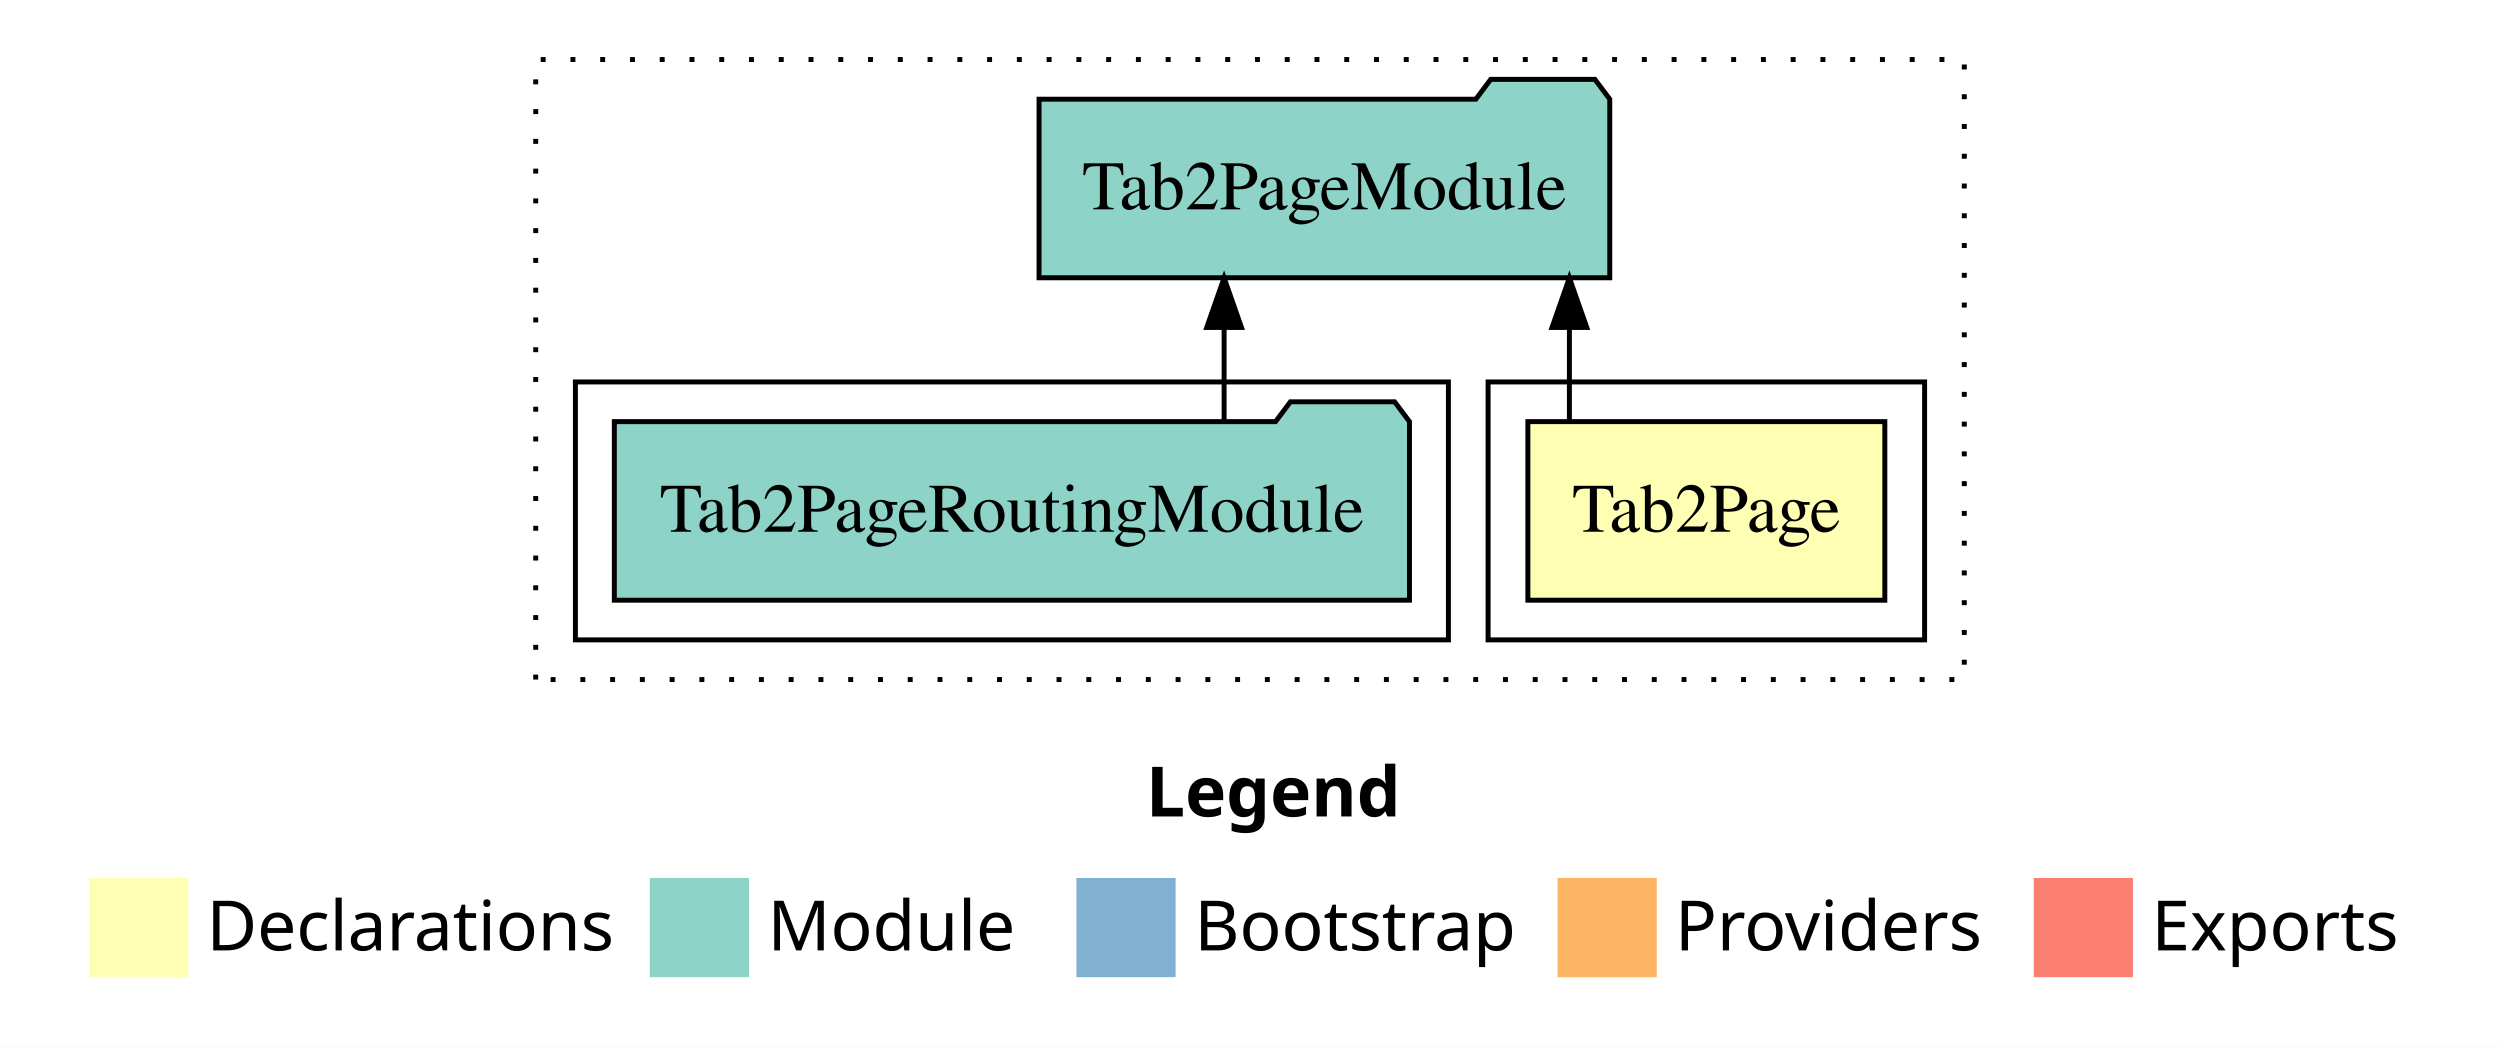
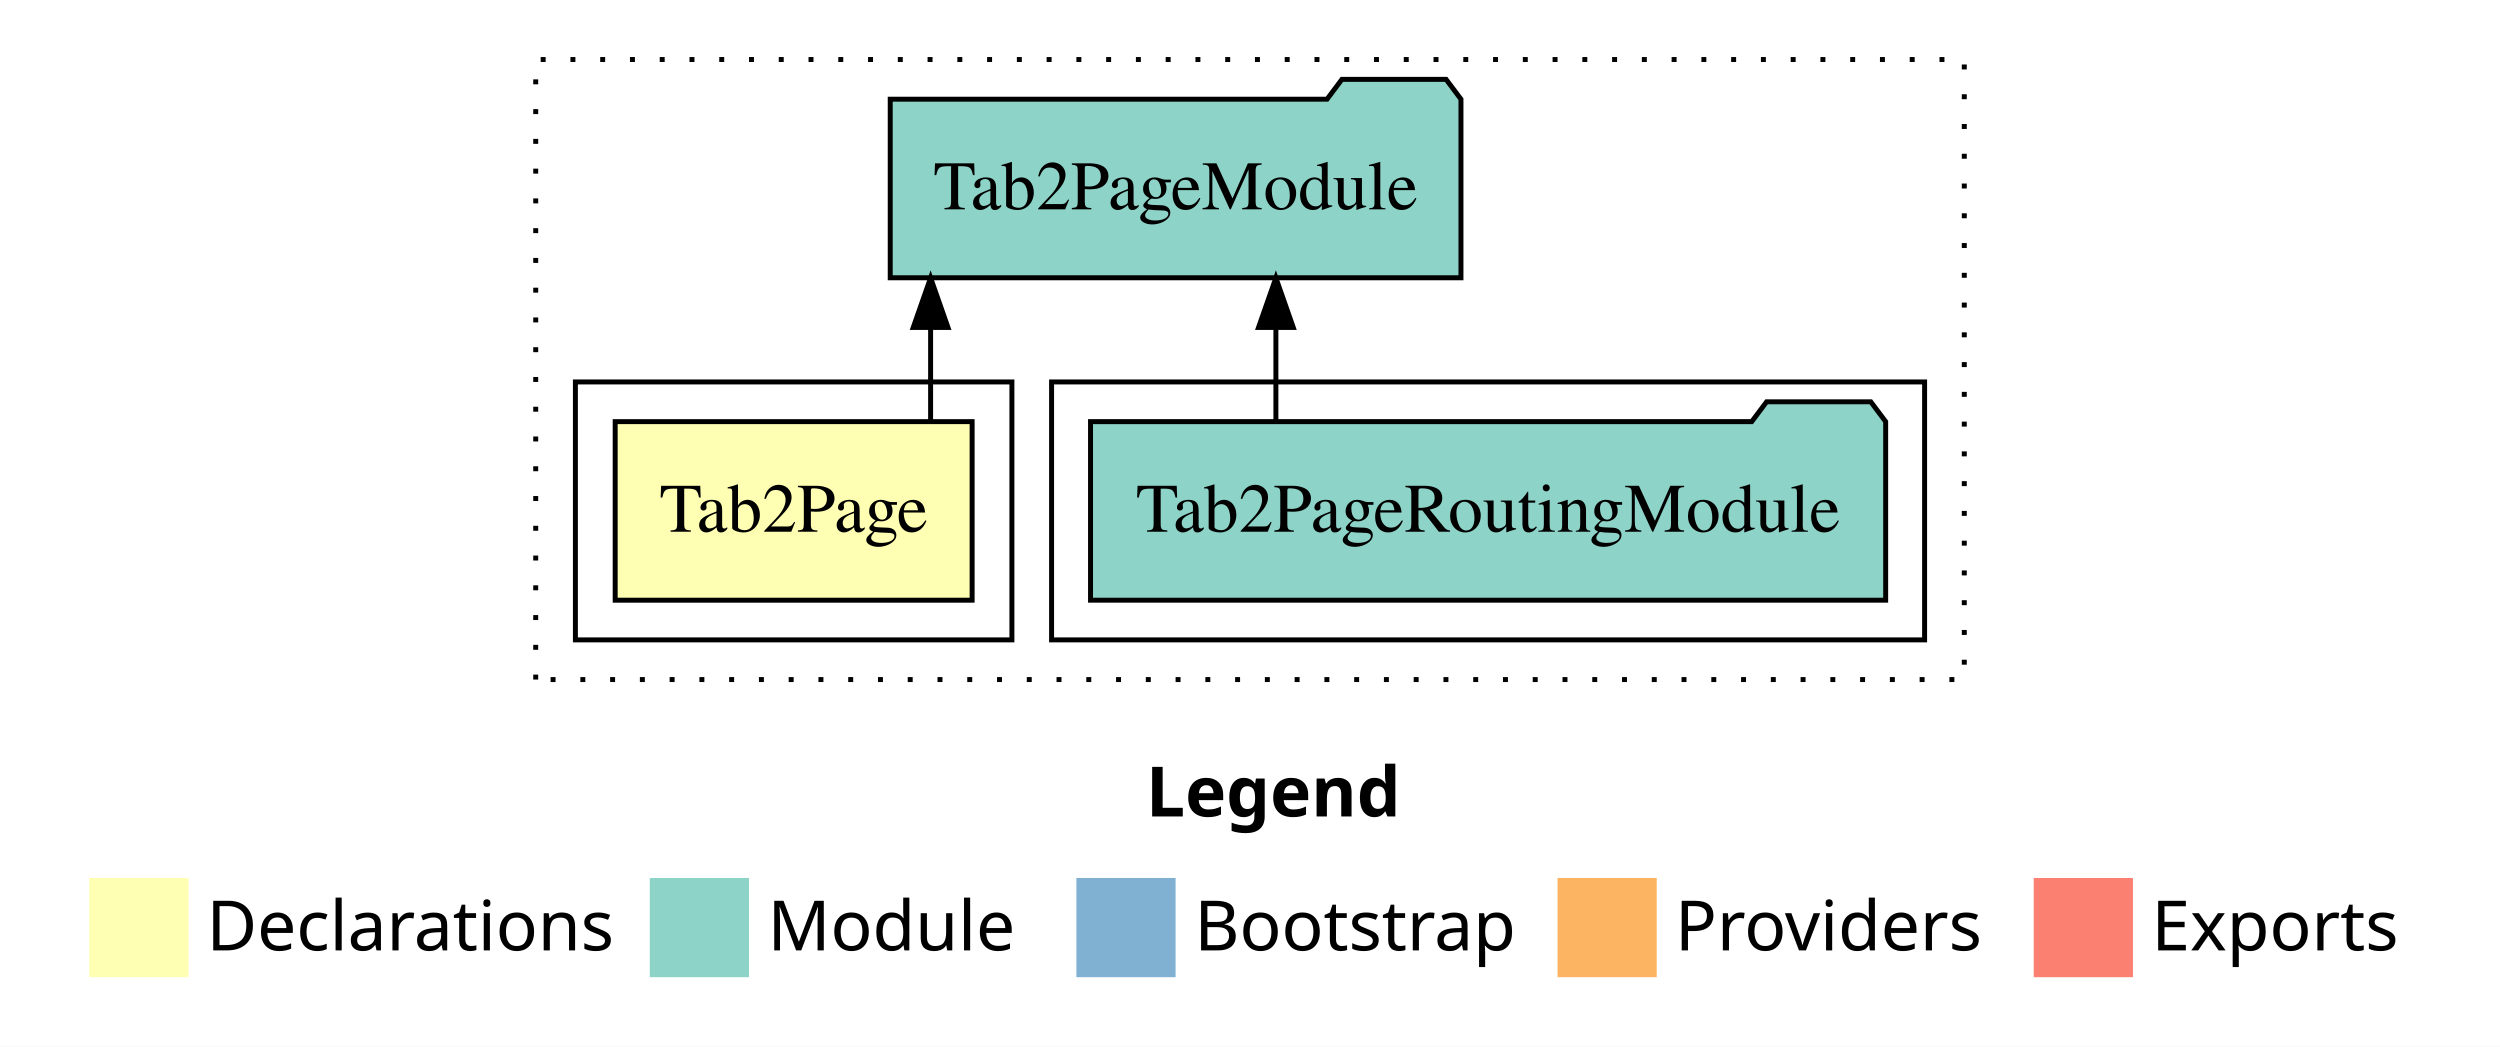
<svg xmlns="http://www.w3.org/2000/svg" width="504pt" height="211pt" viewBox="0.00 0.00 504.00 211.00">
  <g id="graph0" class="graph" transform="scale(1 1) rotate(0) translate(4 207)">
    <polygon fill="white" stroke="transparent" points="-4,4 -4,-207 500,-207 500,4 -4,4" />
    <text text-anchor="start" x="227.01" y="-42.4" font-family="sans-serif" font-weight="bold" font-size="14.00">Legend</text>
    <polygon fill="#ffffb3" stroke="transparent" points="14,-10 14,-30 34,-30 34,-10 14,-10" />
    <text text-anchor="start" x="37.63" y="-15.4" font-family="sans-serif" font-size="14.00">  Declarations</text>
    <polygon fill="#8dd3c7" stroke="transparent" points="127,-10 127,-30 147,-30 147,-10 127,-10" />
    <text text-anchor="start" x="150.73" y="-15.4" font-family="sans-serif" font-size="14.00">  Module</text>
    <polygon fill="#80b1d3" stroke="transparent" points="213,-10 213,-30 233,-30 233,-10 213,-10" />
    <text text-anchor="start" x="236.78" y="-15.4" font-family="sans-serif" font-size="14.00">  Bootstrap</text>
    <polygon fill="#fdb462" stroke="transparent" points="310,-10 310,-30 330,-30 330,-10 310,-10" />
    <text text-anchor="start" x="333.67" y="-15.4" font-family="sans-serif" font-size="14.00">  Providers</text>
    <polygon fill="#fb8072" stroke="transparent" points="406,-10 406,-30 426,-30 426,-10 406,-10" />
    <text text-anchor="start" x="429.73" y="-15.4" font-family="sans-serif" font-size="14.00">  Exports</text>
    <g id="clust1" class="cluster">
      <polygon fill="none" stroke="black" stroke-dasharray="1,5" points="104,-70 104,-195 392,-195 392,-70 104,-70" />
    </g>
+     <g id="clust4" class="cluster">
+       <polygon fill="none" stroke="black" points="208,-78 208,-130 384,-130 384,-78 208,-78" />
+     </g>
    <g id="clust2" class="cluster">
-       <polygon fill="none" stroke="black" points="296,-78 296,-130 384,-130 384,-78 296,-78" />
-     </g>
-     <g id="clust4" class="cluster">
-       <polygon fill="none" stroke="black" points="112,-78 112,-130 288,-130 288,-78 112,-78" />
+       <polygon fill="none" stroke="black" points="112,-78 112,-130 200,-130 200,-78 112,-78" />
    </g>
    <g id="node1" class="node">
-       <polygon fill="#ffffb3" stroke="black" points="375.98,-122 304.02,-122 304.02,-86 375.98,-86 375.98,-122" />
-       <text text-anchor="middle" x="340" y="-99.8" font-family="Times,serif" font-size="14.00">Tab2Page</text>
+       <polygon fill="#ffffb3" stroke="black" points="191.98,-122 120.02,-122 120.02,-86 191.98,-86 191.98,-122" />
+       <text text-anchor="middle" x="156" y="-99.8" font-family="Times,serif" font-size="14.00">Tab2Page</text>
    </g>
    <g id="node2" class="node">
-       <polygon fill="#8dd3c7" stroke="black" points="320.53,-187 317.53,-191 296.53,-191 293.53,-187 205.47,-187 205.47,-151 320.53,-151 320.53,-187" />
-       <text text-anchor="middle" x="263" y="-164.8" font-family="Times,serif" font-size="14.00">Tab2PageModule</text>
+       <polygon fill="#8dd3c7" stroke="black" points="290.53,-187 287.53,-191 266.53,-191 263.53,-187 175.47,-187 175.47,-151 290.53,-151 290.53,-187" />
+       <text text-anchor="middle" x="233" y="-164.8" font-family="Times,serif" font-size="14.00">Tab2PageModule</text>
    </g>
    <g id="edge1" class="edge">
-       <path fill="none" stroke="black" d="M312.39,-122.11C312.39,-122.11 312.39,-140.99 312.39,-140.99" />
-       <polygon fill="black" stroke="black" points="308.89,-140.99 312.39,-150.99 315.89,-140.99 308.89,-140.99" />
+       <path fill="none" stroke="black" d="M183.61,-122.11C183.61,-122.11 183.61,-140.99 183.61,-140.99" />
+       <polygon fill="black" stroke="black" points="180.11,-140.99 183.61,-150.99 187.11,-140.99 180.11,-140.99" />
    </g>
    <g id="node3" class="node">
-       <polygon fill="#8dd3c7" stroke="black" points="280.15,-122 277.15,-126 256.15,-126 253.15,-122 119.85,-122 119.85,-86 280.15,-86 280.15,-122" />
-       <text text-anchor="middle" x="200" y="-99.8" font-family="Times,serif" font-size="14.00">Tab2PageRoutingModule</text>
+       <polygon fill="#8dd3c7" stroke="black" points="376.15,-122 373.15,-126 352.15,-126 349.15,-122 215.85,-122 215.85,-86 376.15,-86 376.15,-122" />
+       <text text-anchor="middle" x="296" y="-99.8" font-family="Times,serif" font-size="14.00">Tab2PageRoutingModule</text>
    </g>
    <g id="edge2" class="edge">
-       <path fill="none" stroke="black" d="M242.78,-122.11C242.78,-122.11 242.78,-140.99 242.78,-140.99" />
-       <polygon fill="black" stroke="black" points="239.28,-140.99 242.78,-150.99 246.28,-140.99 239.28,-140.99" />
+       <path fill="none" stroke="black" d="M253.22,-122.11C253.22,-122.11 253.22,-140.99 253.22,-140.99" />
+       <polygon fill="black" stroke="black" points="249.72,-140.99 253.22,-150.99 256.72,-140.99 249.72,-140.99" />
    </g>
  </g>
</svg>
